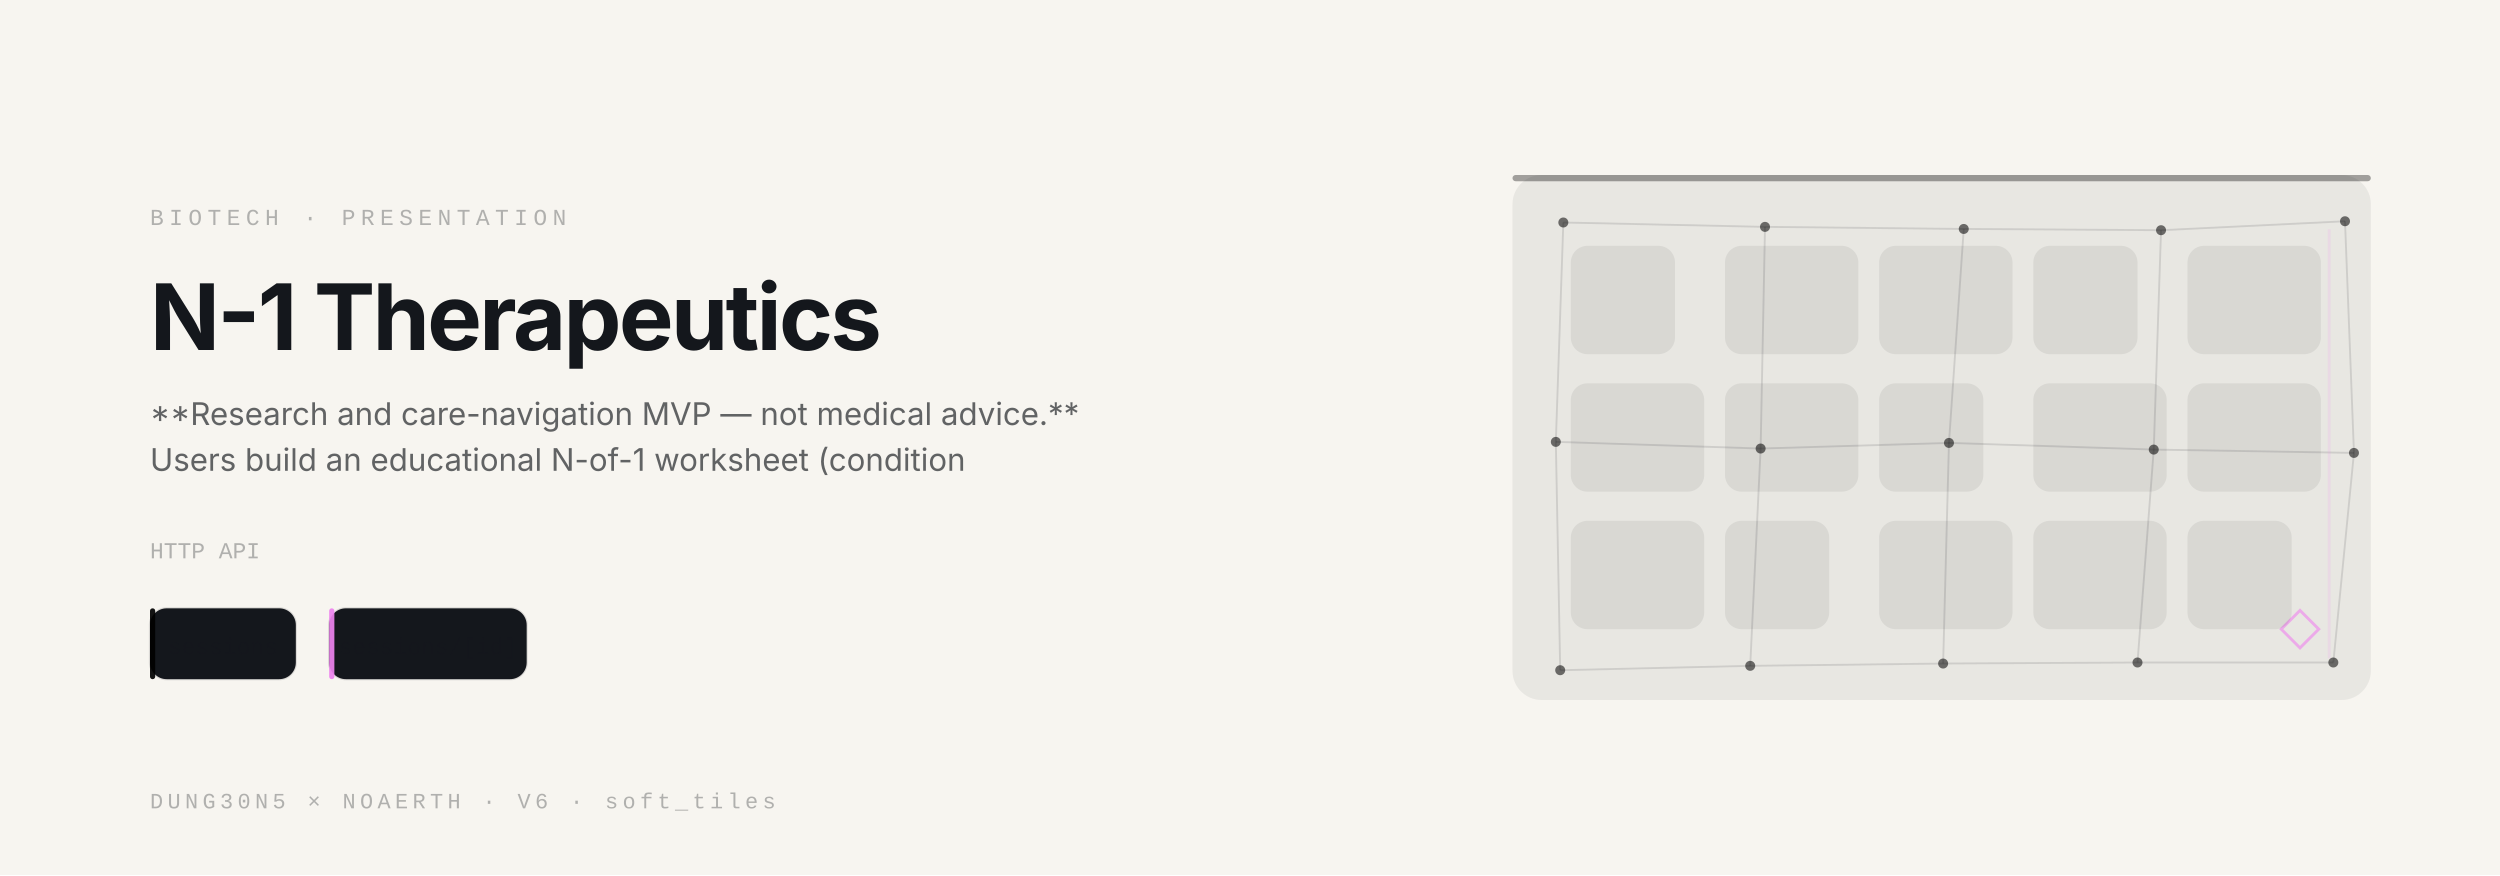
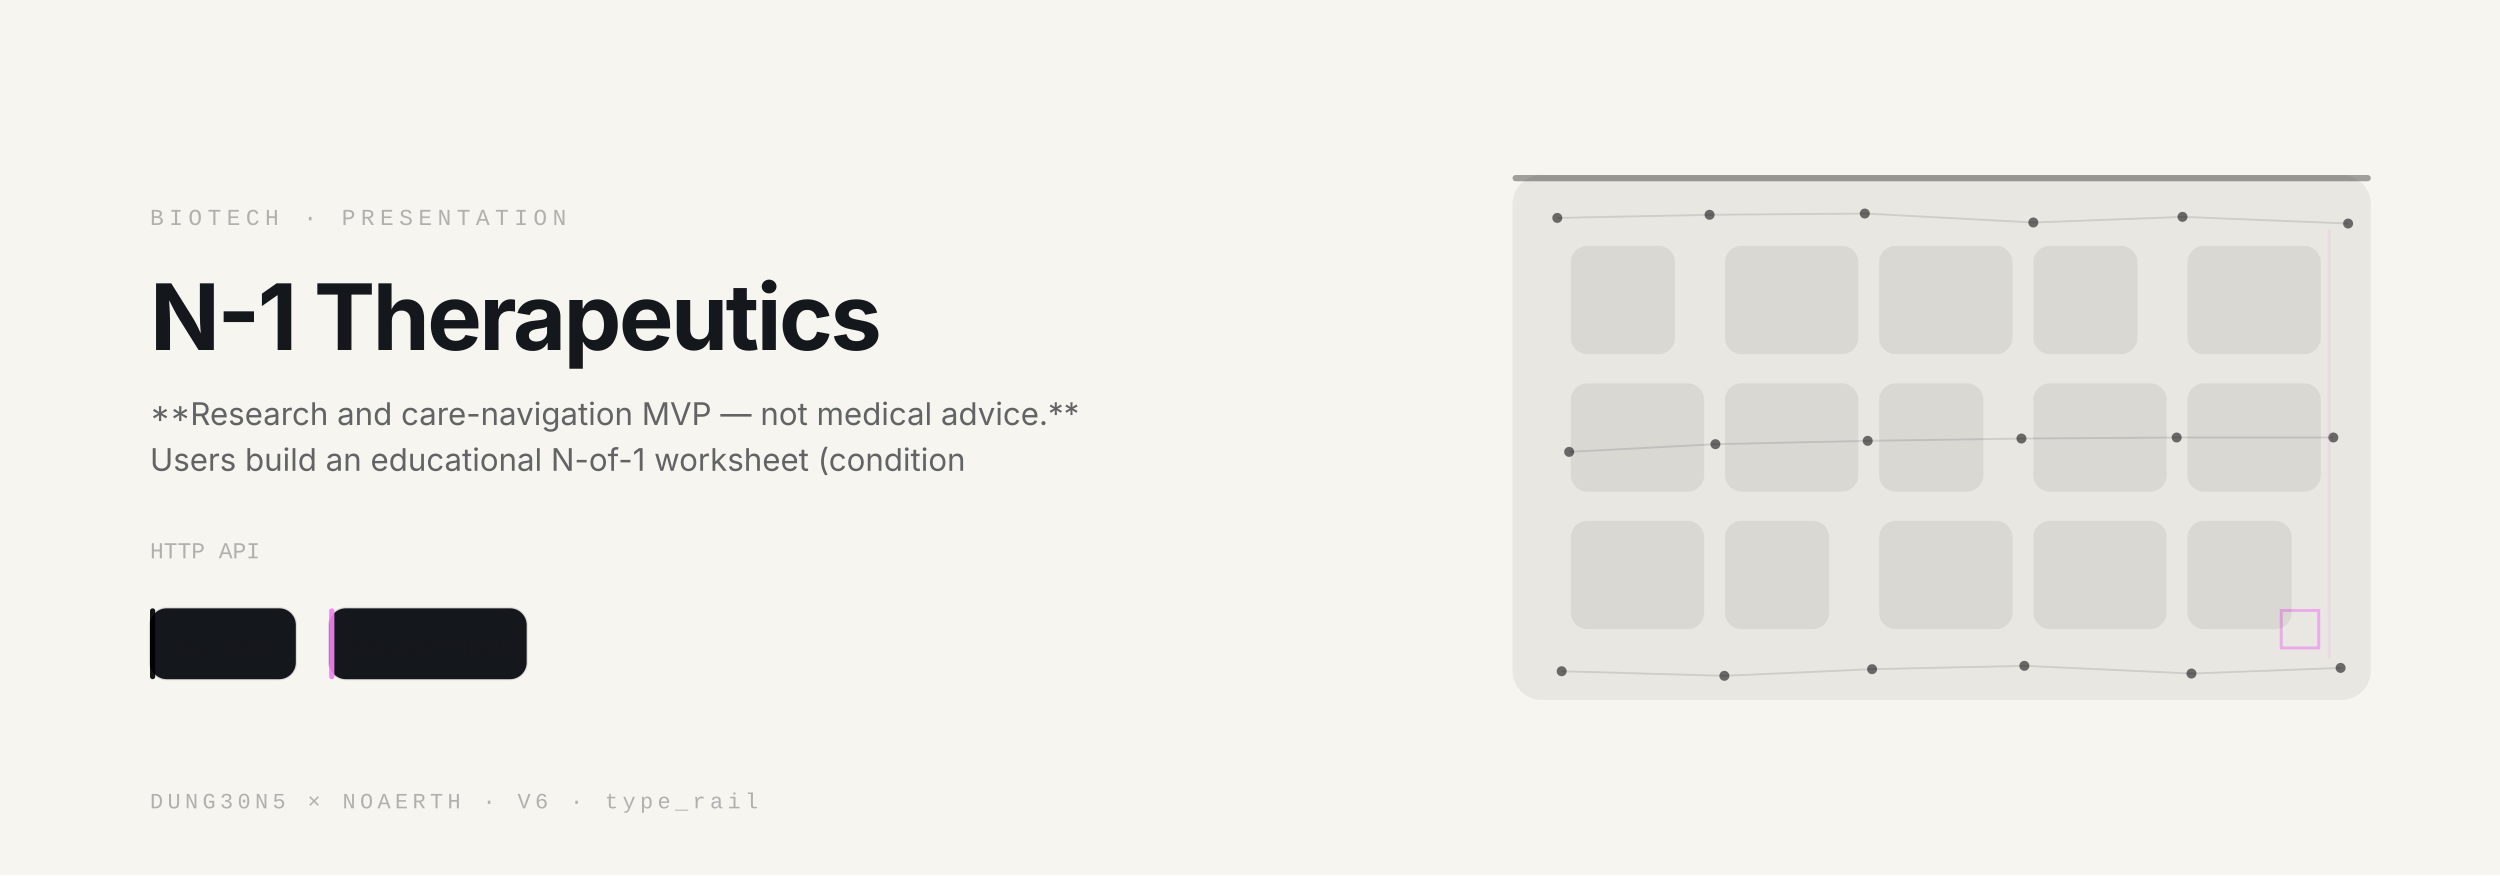
<svg xmlns="http://www.w3.org/2000/svg" viewBox="0 0 1200 420" width="1200" height="420" role="img" aria-label="N-1 Therapeutics: a composed grid assembles and a sweep resolves it">
  <rect width="1200" height="420" fill="#f7f5f0" />
  <text x="72" y="108" font-family="ui-monospace, SFMono-Regular, Menlo, Monaco, Consolas, 'Liberation Mono', monospace" font-size="11" letter-spacing="2.6" fill="#14171c4f">BIOTECH · PRESENTATION</text>
  <text x="72" y="168" font-family="-apple-system, BlinkMacSystemFont, 'Segoe UI', Inter, Helvetica, Arial, sans-serif" font-size="44" font-weight="660" letter-spacing="-1.2" fill="#14171c">N-1 Therapeutics</text>
  <text x="72" y="204" font-family="-apple-system, BlinkMacSystemFont, 'Segoe UI', Inter, Helvetica, Arial, sans-serif" font-size="15" fill="#14171ca8">**Research and care-navigation MVP — not medical advice.**</text>
  <text x="72" y="226" font-family="-apple-system, BlinkMacSystemFont, 'Segoe UI', Inter, Helvetica, Arial, sans-serif" font-size="15" fill="#14171ca8">Users build an educational N-of-1 worksheet (condition</text>
  <text x="72" y="268" font-family="ui-monospace, SFMono-Regular, Menlo, Monaco, Consolas, 'Liberation Mono', monospace" font-size="11" fill="#14171c4f">HTTP API</text>
  <rect x="72.0" y="292.0" width="70.0" height="34.0" rx="8" fill="#14171c" stroke="#14171c1f" stroke-width="1.1" />
  <rect x="72.0" y="292.0" width="2.5" height="34.0" rx="1.2" fill="mint" opacity="0.92" />
  <text x="107.0" y="314" font-family="ui-monospace, SFMono-Regular, Menlo, Monaco, Consolas, 'Liberation Mono', monospace" font-size="11" fill="#14171c" fill-opacity="0.82" text-anchor="middle">sessions</text>
  <rect x="158.0" y="292.0" width="94.8" height="34.0" rx="8" fill="#14171c" stroke="#14171c1f" stroke-width="1.1" />
  <rect x="158.0" y="292.0" width="2.5" height="34.0" rx="1.2" fill="violet" opacity="0.92" />
  <text x="205.4" y="314" font-family="ui-monospace, SFMono-Regular, Menlo, Monaco, Consolas, 'Liberation Mono', monospace" font-size="11" fill="#14171c" fill-opacity="0.82" text-anchor="middle">sessions/[id]</text>
  <rect x="726.0" y="84.0" width="412.0" height="252.0" rx="14" fill="mint" fill-opacity="0.06" />
  <rect x="729.0" y="87.0" width="406.0" height="246.0" rx="12" fill="none" stroke="mint" stroke-width="1" stroke-opacity="0.18" />
-   <line x1="750.4" y1="106.8" x2="847.2" y2="108.9" stroke="#14171c1f" stroke-width="0.9" />
-   <line x1="750.4" y1="106.8" x2="746.8" y2="212.1" stroke="#14171c1f" stroke-width="0.9" />
-   <line x1="847.2" y1="108.9" x2="942.6" y2="109.9" stroke="#14171c1f" stroke-width="0.9" />
-   <line x1="847.2" y1="108.9" x2="845.1" y2="215.3" stroke="#14171c1f" stroke-width="0.9" />
-   <line x1="942.6" y1="109.9" x2="1037.3" y2="110.5" stroke="#14171c1f" stroke-width="0.9" />
-   <line x1="942.6" y1="109.9" x2="935.5" y2="212.6" stroke="#14171c1f" stroke-width="0.9" />
-   <line x1="1037.3" y1="110.5" x2="1125.6" y2="106.2" stroke="#14171c1f" stroke-width="0.9" />
-   <line x1="1037.3" y1="110.5" x2="1033.8" y2="215.8" stroke="#14171c1f" stroke-width="0.9" />
-   <line x1="1125.6" y1="106.2" x2="1129.9" y2="217.4" stroke="#14171c1f" stroke-width="0.9" />
-   <line x1="746.8" y1="212.1" x2="845.1" y2="215.3" stroke="#14171c1f" stroke-width="0.9" />
-   <line x1="746.8" y1="212.1" x2="748.9" y2="321.7" stroke="#14171c1f" stroke-width="0.9" />
-   <line x1="845.1" y1="215.3" x2="935.5" y2="212.6" stroke="#14171c1f" stroke-width="0.9" />
-   <line x1="845.1" y1="215.3" x2="840.1" y2="319.6" stroke="#14171c1f" stroke-width="0.9" />
-   <line x1="935.5" y1="212.6" x2="1033.8" y2="215.8" stroke="#14171c1f" stroke-width="0.9" />
-   <line x1="935.5" y1="212.6" x2="932.7" y2="318.5" stroke="#14171c1f" stroke-width="0.9" />
-   <line x1="1033.8" y1="215.8" x2="1129.9" y2="217.4" stroke="#14171c1f" stroke-width="0.9" />
-   <line x1="1033.8" y1="215.8" x2="1026.0" y2="318.0" stroke="#14171c1f" stroke-width="0.9" />
-   <line x1="1129.9" y1="217.4" x2="1120.0" y2="318.0" stroke="#14171c1f" stroke-width="0.9" />
-   <line x1="748.9" y1="321.7" x2="840.1" y2="319.6" stroke="#14171c1f" stroke-width="0.9" />
-   <line x1="840.1" y1="319.6" x2="932.7" y2="318.5" stroke="#14171c1f" stroke-width="0.9" />
-   <line x1="932.7" y1="318.5" x2="1026.0" y2="318.0" stroke="#14171c1f" stroke-width="0.9" />
-   <line x1="1026.0" y1="318.0" x2="1120.0" y2="318.0" stroke="#14171c1f" stroke-width="0.9" />
-   <circle cx="750.4" cy="106.8" r="2.4" fill="mint" opacity="0.55" />
-   <circle cx="847.2" cy="108.9" r="2.4" fill="mint" opacity="0.55" />
-   <circle cx="942.6" cy="109.9" r="2.4" fill="mint" opacity="0.55" />
-   <circle cx="1037.3" cy="110.5" r="2.4" fill="mint" opacity="0.55" />
-   <circle cx="1125.6" cy="106.2" r="2.4" fill="mint" opacity="0.55" />
-   <circle cx="746.8" cy="212.1" r="2.4" fill="mint" opacity="0.55" />
-   <circle cx="845.1" cy="215.3" r="2.4" fill="mint" opacity="0.55" />
-   <circle cx="935.5" cy="212.6" r="2.4" fill="mint" opacity="0.55" />
-   <circle cx="1033.8" cy="215.8" r="2.4" fill="mint" opacity="0.55" />
-   <circle cx="1129.9" cy="217.4" r="2.4" fill="mint" opacity="0.55" />
-   <circle cx="748.9" cy="321.7" r="2.4" fill="mint" opacity="0.55" />
-   <circle cx="840.1" cy="319.6" r="2.4" fill="mint" opacity="0.55" />
-   <circle cx="932.7" cy="318.5" r="2.4" fill="mint" opacity="0.55" />
-   <circle cx="1026.0" cy="318.0" r="2.4" fill="mint" opacity="0.55" />
-   <circle cx="1120.0" cy="318.0" r="2.4" fill="mint" opacity="0.55" />
+   <line x1="747.5" y1="104.6" x2="820.6" y2="103.1" stroke="#14171c1f" stroke-width="0.9" />
+   <line x1="820.6" y1="103.1" x2="895.1" y2="102.5" stroke="#14171c1f" stroke-width="0.9" />
+   <line x1="895.1" y1="102.5" x2="976.0" y2="106.8" stroke="#14171c1f" stroke-width="0.9" />
+   <line x1="976.0" y1="106.8" x2="1047.6" y2="104.1" stroke="#14171c1f" stroke-width="0.9" />
+   <line x1="1047.6" y1="104.1" x2="1127.1" y2="107.3" stroke="#14171c1f" stroke-width="0.9" />
+   <line x1="753.2" y1="216.9" x2="823.4" y2="213.2" stroke="#14171c1f" stroke-width="0.9" />
+   <line x1="823.4" y1="213.2" x2="896.5" y2="211.6" stroke="#14171c1f" stroke-width="0.9" />
+   <line x1="896.5" y1="211.6" x2="970.3" y2="210.5" stroke="#14171c1f" stroke-width="0.9" />
+   <line x1="970.3" y1="210.5" x2="1044.8" y2="210.0" stroke="#14171c1f" stroke-width="0.9" />
+   <line x1="1044.8" y1="210.0" x2="1120.0" y2="210.0" stroke="#14171c1f" stroke-width="0.9" />
+   <line x1="749.6" y1="322.2" x2="827.7" y2="324.4" stroke="#14171c1f" stroke-width="0.9" />
+   <line x1="827.7" y1="324.4" x2="898.6" y2="321.2" stroke="#14171c1f" stroke-width="0.9" />
+   <line x1="898.6" y1="321.2" x2="971.7" y2="319.6" stroke="#14171c1f" stroke-width="0.9" />
+   <line x1="971.7" y1="319.6" x2="1051.9" y2="323.3" stroke="#14171c1f" stroke-width="0.9" />
+   <line x1="1051.9" y1="323.3" x2="1123.5" y2="320.6" stroke="#14171c1f" stroke-width="0.9" />
+   <circle cx="747.5" cy="104.6" r="2.4" fill="mint" opacity="0.55" />
+   <circle cx="820.6" cy="103.1" r="2.4" fill="mint" opacity="0.55" />
+   <circle cx="895.1" cy="102.5" r="2.4" fill="mint" opacity="0.55" />
+   <circle cx="976.0" cy="106.8" r="2.4" fill="mint" opacity="0.55" />
+   <circle cx="1047.6" cy="104.1" r="2.4" fill="mint" opacity="0.55" />
+   <circle cx="1127.1" cy="107.3" r="2.4" fill="mint" opacity="0.55" />
+   <circle cx="753.2" cy="216.9" r="2.4" fill="mint" opacity="0.55" />
+   <circle cx="823.4" cy="213.2" r="2.4" fill="mint" opacity="0.55" />
+   <circle cx="896.5" cy="211.6" r="2.4" fill="mint" opacity="0.55" />
+   <circle cx="970.3" cy="210.5" r="2.4" fill="mint" opacity="0.55" />
+   <circle cx="1044.8" cy="210.0" r="2.4" fill="mint" opacity="0.55" />
+   <circle cx="1120.0" cy="210.0" r="2.4" fill="mint" opacity="0.55" />
+   <circle cx="749.6" cy="322.2" r="2.4" fill="mint" opacity="0.55" />
+   <circle cx="827.7" cy="324.4" r="2.4" fill="mint" opacity="0.55" />
+   <circle cx="898.6" cy="321.2" r="2.4" fill="mint" opacity="0.55" />
+   <circle cx="971.7" cy="319.6" r="2.4" fill="mint" opacity="0.55" />
+   <circle cx="1051.9" cy="323.3" r="2.4" fill="mint" opacity="0.55" />
+   <circle cx="1123.5" cy="320.6" r="2.4" fill="mint" opacity="0.55" />
  <rect x="726.0" y="84.0" width="412.0" height="3" rx="1.5" fill="mint" opacity="0.35" />
-   <path d="M1095.0 302.0 l9 -9 l9 9 l-9 9 z" fill="none" stroke="violet" stroke-width="1.4" opacity="0.6" />
+   <path d="M1095.0 293.0 h18 v18 h-18 z" fill="none" stroke="violet" stroke-width="1.4" opacity="0.6" />
  <rect x="754" y="118" width="50" height="52" rx="8" fill="mint" fill-opacity="0.08" stroke="mint" stroke-width="1" stroke-opacity="0.4" opacity="0.85" />
  <rect x="828" y="118" width="64" height="52" rx="8" fill="mint" fill-opacity="0.08" stroke="mint" stroke-width="1" stroke-opacity="0.4" opacity="0.85" />
  <rect x="902" y="118" width="64" height="52" rx="8" fill="mint" fill-opacity="0.08" stroke="mint" stroke-width="1" stroke-opacity="0.4" opacity="0.85" />
  <rect x="976" y="118" width="50" height="52" rx="8" fill="mint" fill-opacity="0.08" stroke="mint" stroke-width="1" stroke-opacity="0.4" opacity="0.85" />
  <rect x="1050" y="118" width="64" height="52" rx="8" fill="mint" fill-opacity="0.08" stroke="mint" stroke-width="1" stroke-opacity="0.4" opacity="0.85" />
  <rect x="754" y="184" width="64" height="52" rx="8" fill="mint" fill-opacity="0.08" stroke="mint" stroke-width="1" stroke-opacity="0.4" opacity="0.85" />
  <rect x="828" y="184" width="64" height="52" rx="8" fill="mint" fill-opacity="0.08" stroke="mint" stroke-width="1" stroke-opacity="0.4" opacity="0.85" />
  <rect x="902" y="184" width="50" height="52" rx="8" fill="mint" fill-opacity="0.08" stroke="mint" stroke-width="1" stroke-opacity="0.4" opacity="0.85" />
  <rect x="976" y="184" width="64" height="52" rx="8" fill="mint" fill-opacity="0.08" stroke="mint" stroke-width="1" stroke-opacity="0.4" opacity="0.85" />
  <rect x="1050" y="184" width="64" height="52" rx="8" fill="mint" fill-opacity="0.08" stroke="mint" stroke-width="1" stroke-opacity="0.4" opacity="0.85" />
  <rect x="754" y="250" width="64" height="52" rx="8" fill="mint" fill-opacity="0.08" stroke="mint" stroke-width="1" stroke-opacity="0.4" opacity="0.85" />
  <rect x="828" y="250" width="50" height="52" rx="8" fill="mint" fill-opacity="0.08" stroke="mint" stroke-width="1" stroke-opacity="0.4" opacity="0.85" />
  <rect x="902" y="250" width="64" height="52" rx="8" fill="mint" fill-opacity="0.08" stroke="mint" stroke-width="1" stroke-opacity="0.4" opacity="0.85" />
  <rect x="976" y="250" width="64" height="52" rx="8" fill="mint" fill-opacity="0.08" stroke="mint" stroke-width="1" stroke-opacity="0.4" opacity="0.85" />
  <rect x="1050" y="250" width="50" height="52" rx="8" fill="mint" fill-opacity="0.08" stroke="mint" stroke-width="1" stroke-opacity="0.4" opacity="0.85" />
  <line x1="1118" y1="110" x2="1118" y2="316" stroke="violet" stroke-width="1.4" opacity="0.14" />
-   <text x="72" y="388" font-family="ui-monospace, SFMono-Regular, Menlo, Monaco, Consolas, 'Liberation Mono', monospace" font-size="10.5" letter-spacing="2.1" fill="#14171c4f">DUNG30N5 × NOAERTH · V6 · soft_tiles</text>
+   <text x="72" y="388" font-family="ui-monospace, SFMono-Regular, Menlo, Monaco, Consolas, 'Liberation Mono', monospace" font-size="10.5" letter-spacing="2.1" fill="#14171c4f">DUNG30N5 × NOAERTH · V6 · type_rail</text>
</svg>
